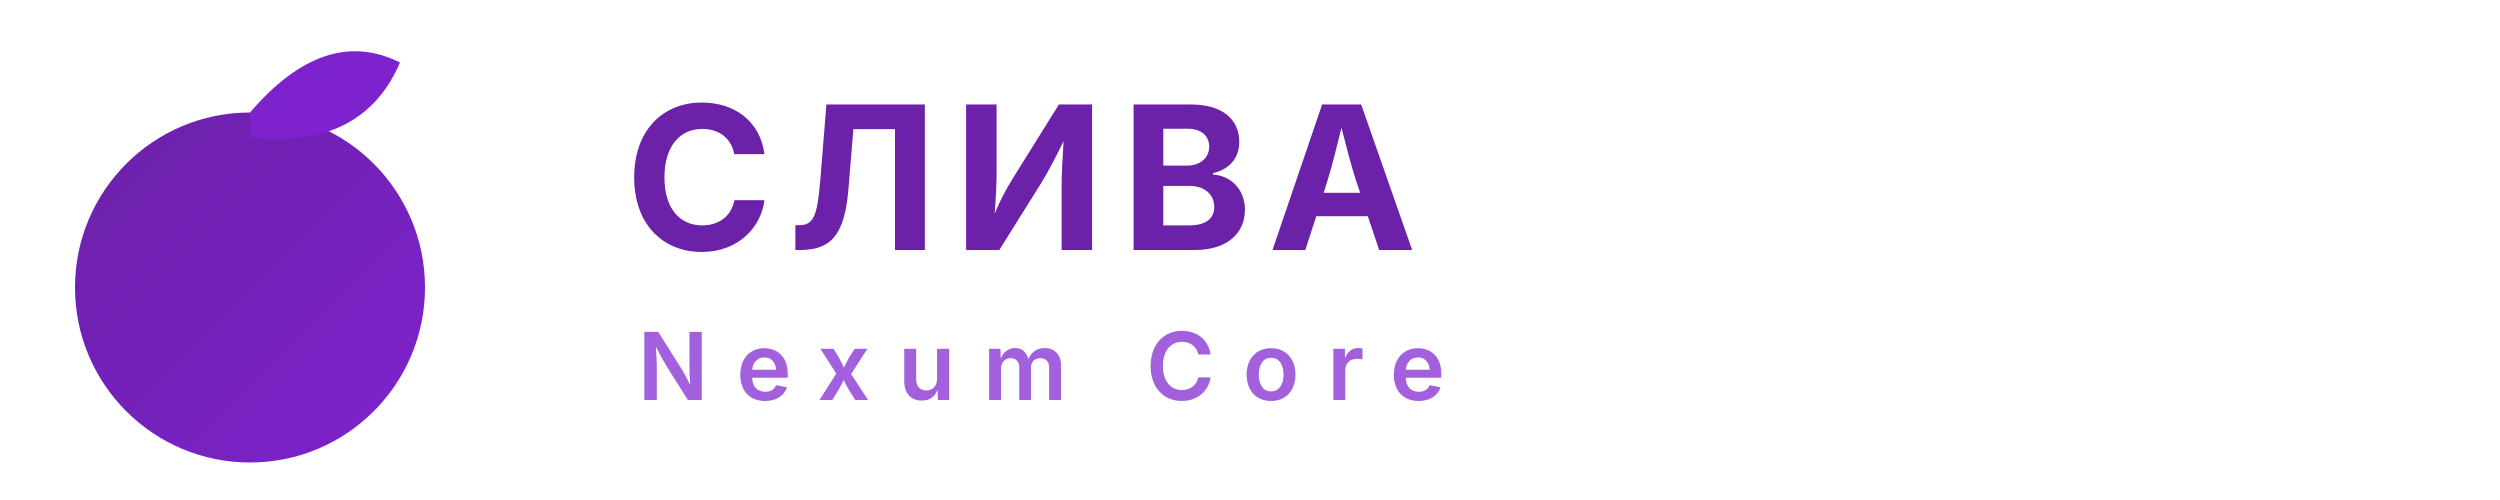
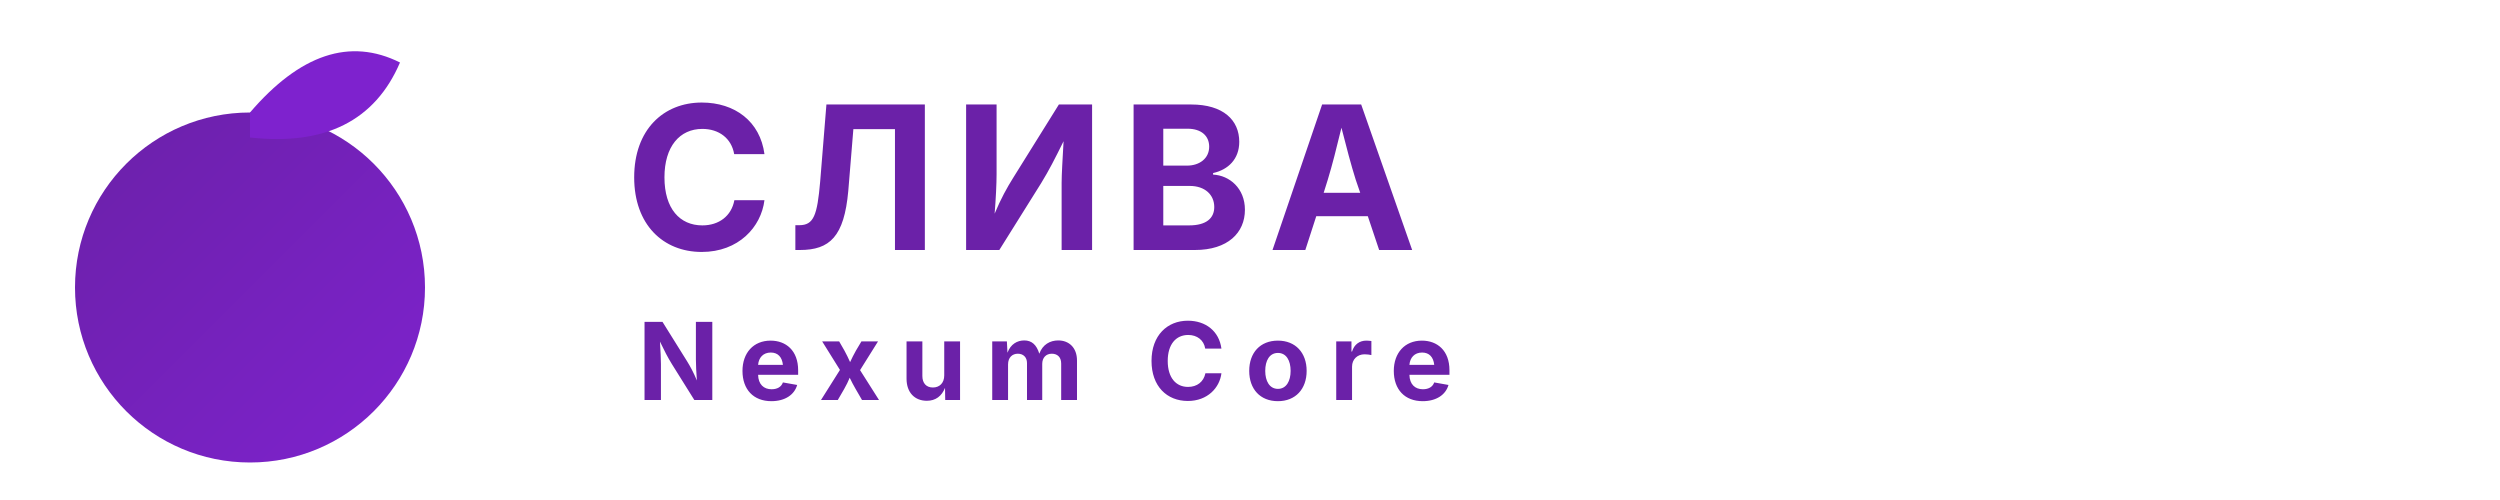
<svg xmlns="http://www.w3.org/2000/svg" width="200" height="40" viewBox="0 0 200 40">
  <defs>
    <linearGradient id="gplum" x1="0" y1="0" x2="1" y2="1">
      <stop offset="0" stop-color="#6b21a8" />
      <stop offset="1" stop-color="#7e22ce" />
    </linearGradient>
  </defs>
  <circle cx="20" cy="23" r="14" fill="url(#gplum)" />
  <path d="M20 9 Q26 2 32 5 Q29 12 20 11 Z" fill="#7e22ce" />
  <text x="50" y="20" font-family="'Segoe UI','Inter',system-ui,Arial,sans-serif" font-size="16" font-weight="700" letter-spacing="1.2" fill="#6b21a8">СЛИВА</text>
-   <text x="51" y="32" font-family="'Segoe UI','Inter',system-ui,Arial,sans-serif" font-size="7.5" font-weight="600" letter-spacing="2.2" fill="#7e22ce" opacity=".72">Nexum Core</text>
+   <text x="51" y="32" font-family="'Segoe UI','Inter',system-ui,Arial,sans-serif" font-size="8.6" font-weight="700" letter-spacing="1.5" fill="#6b21a8">Nexum Core</text>
</svg>
